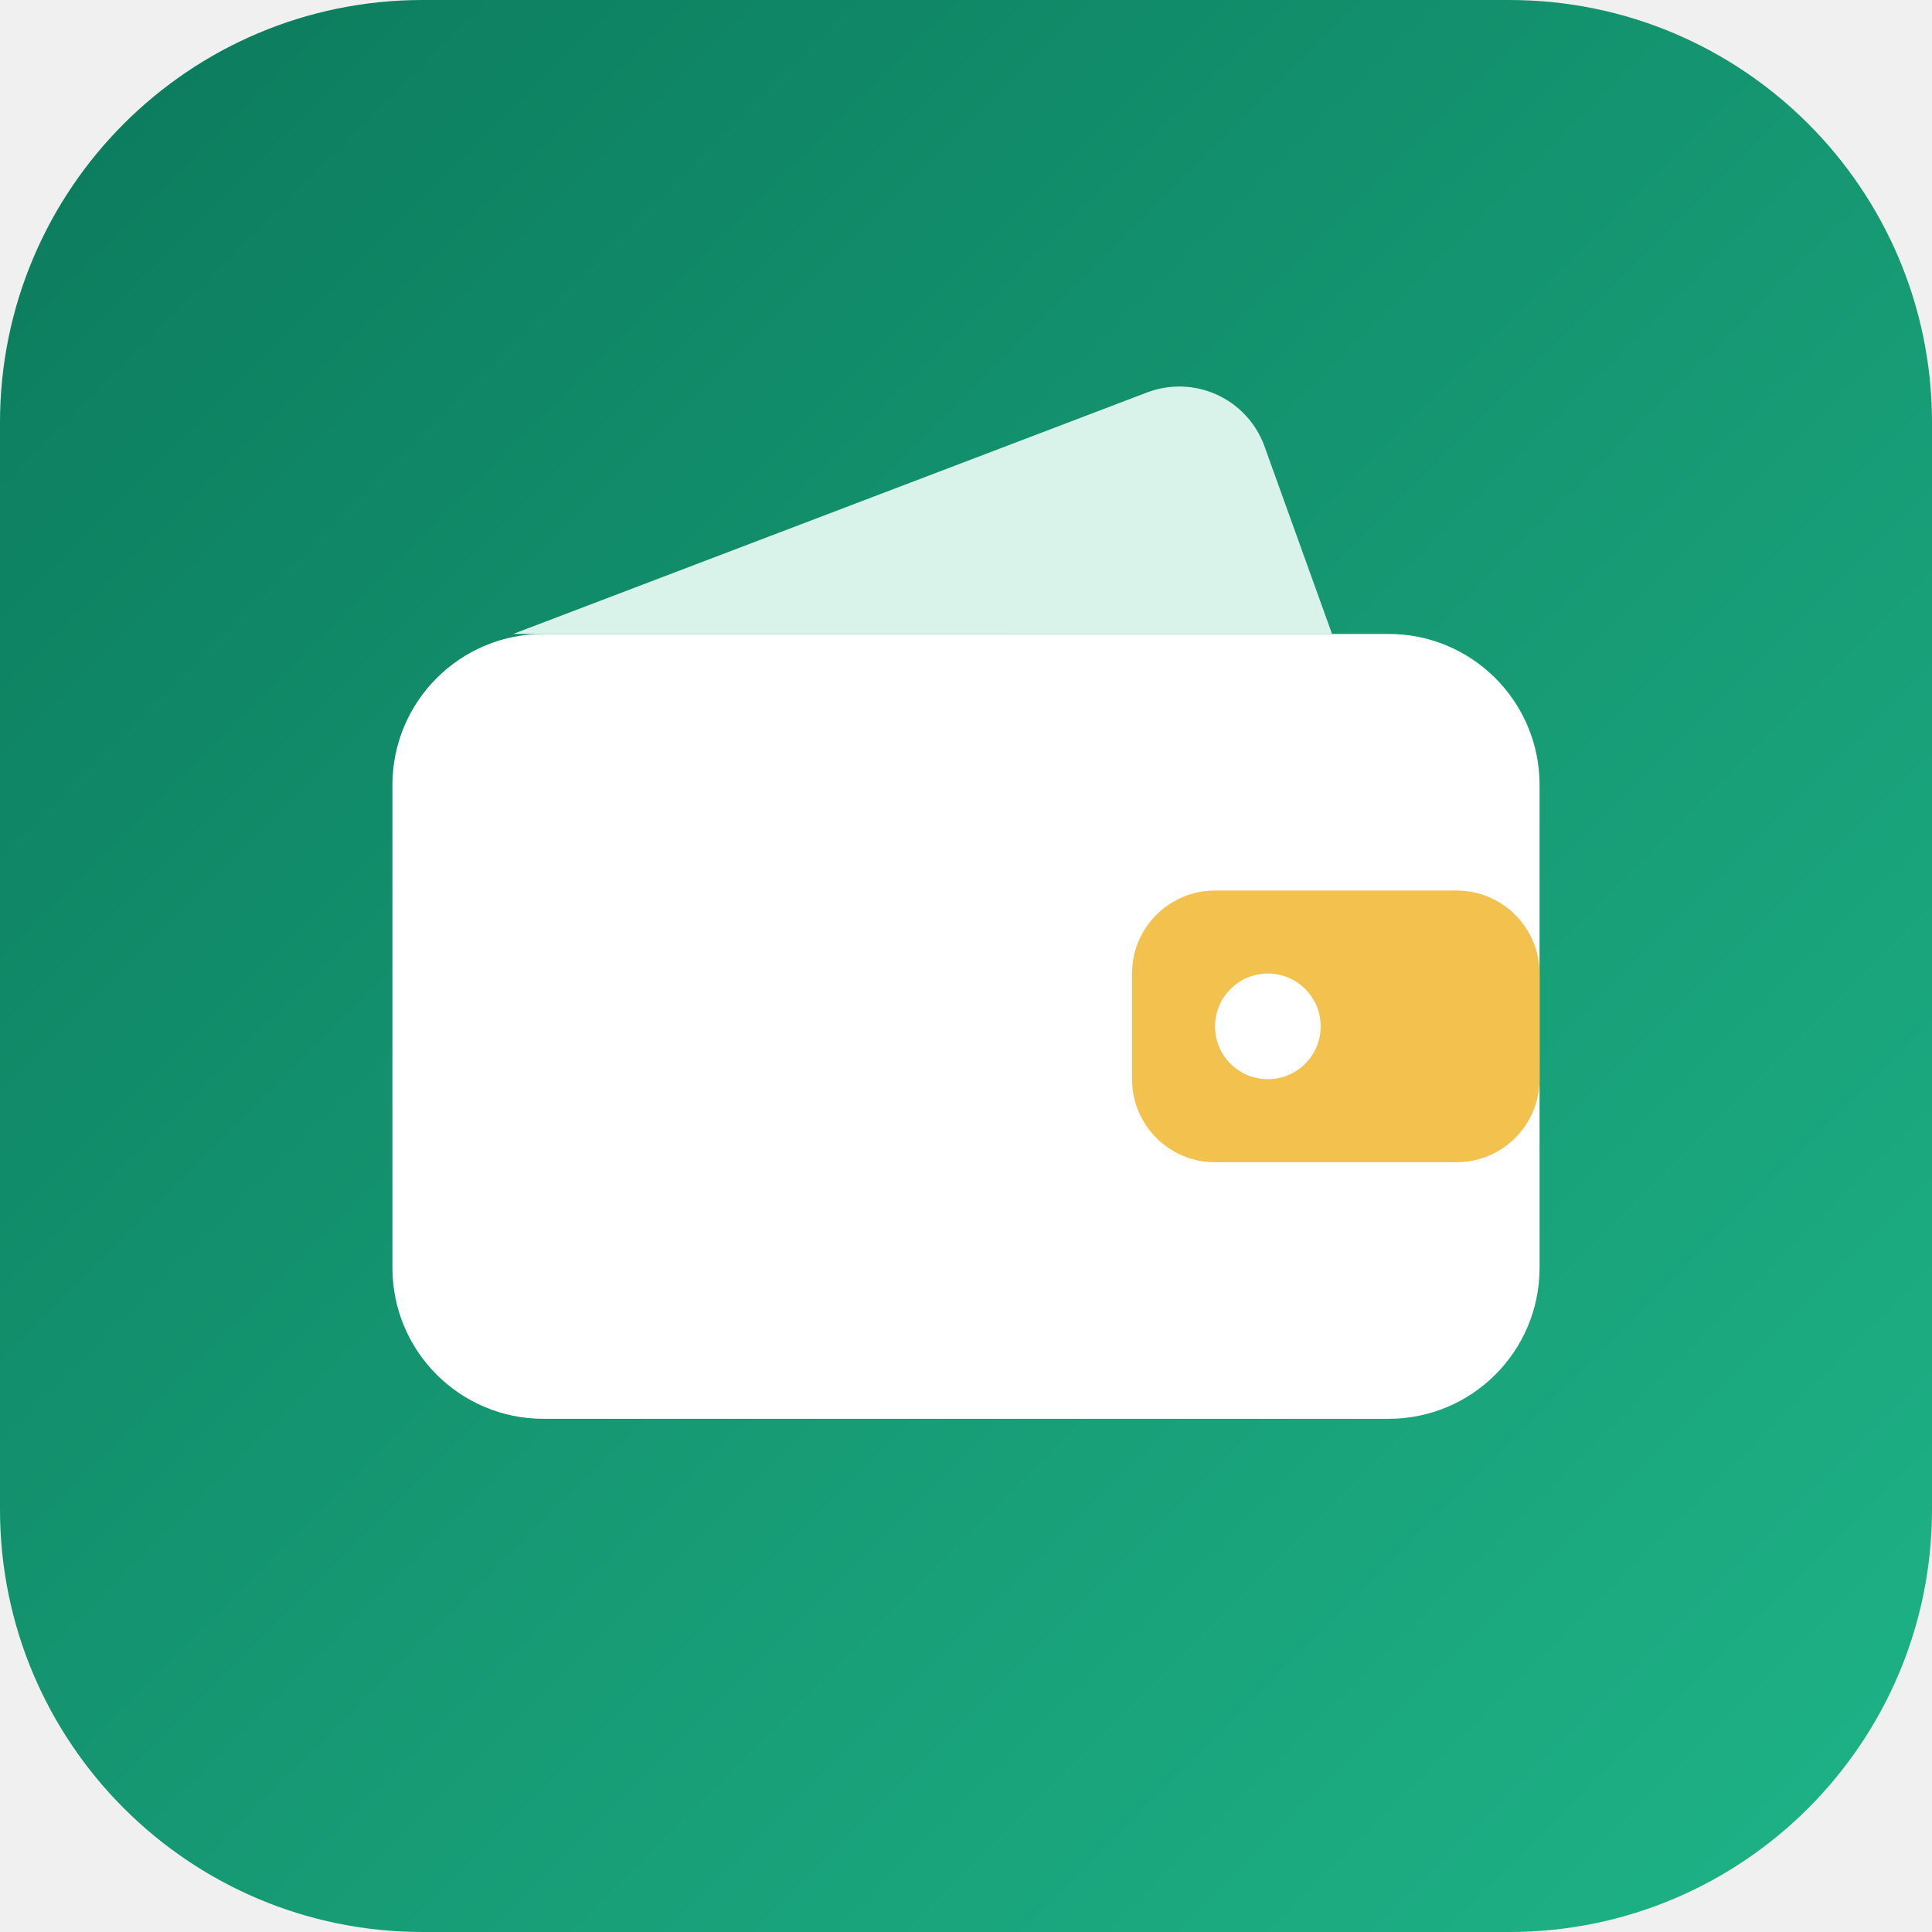
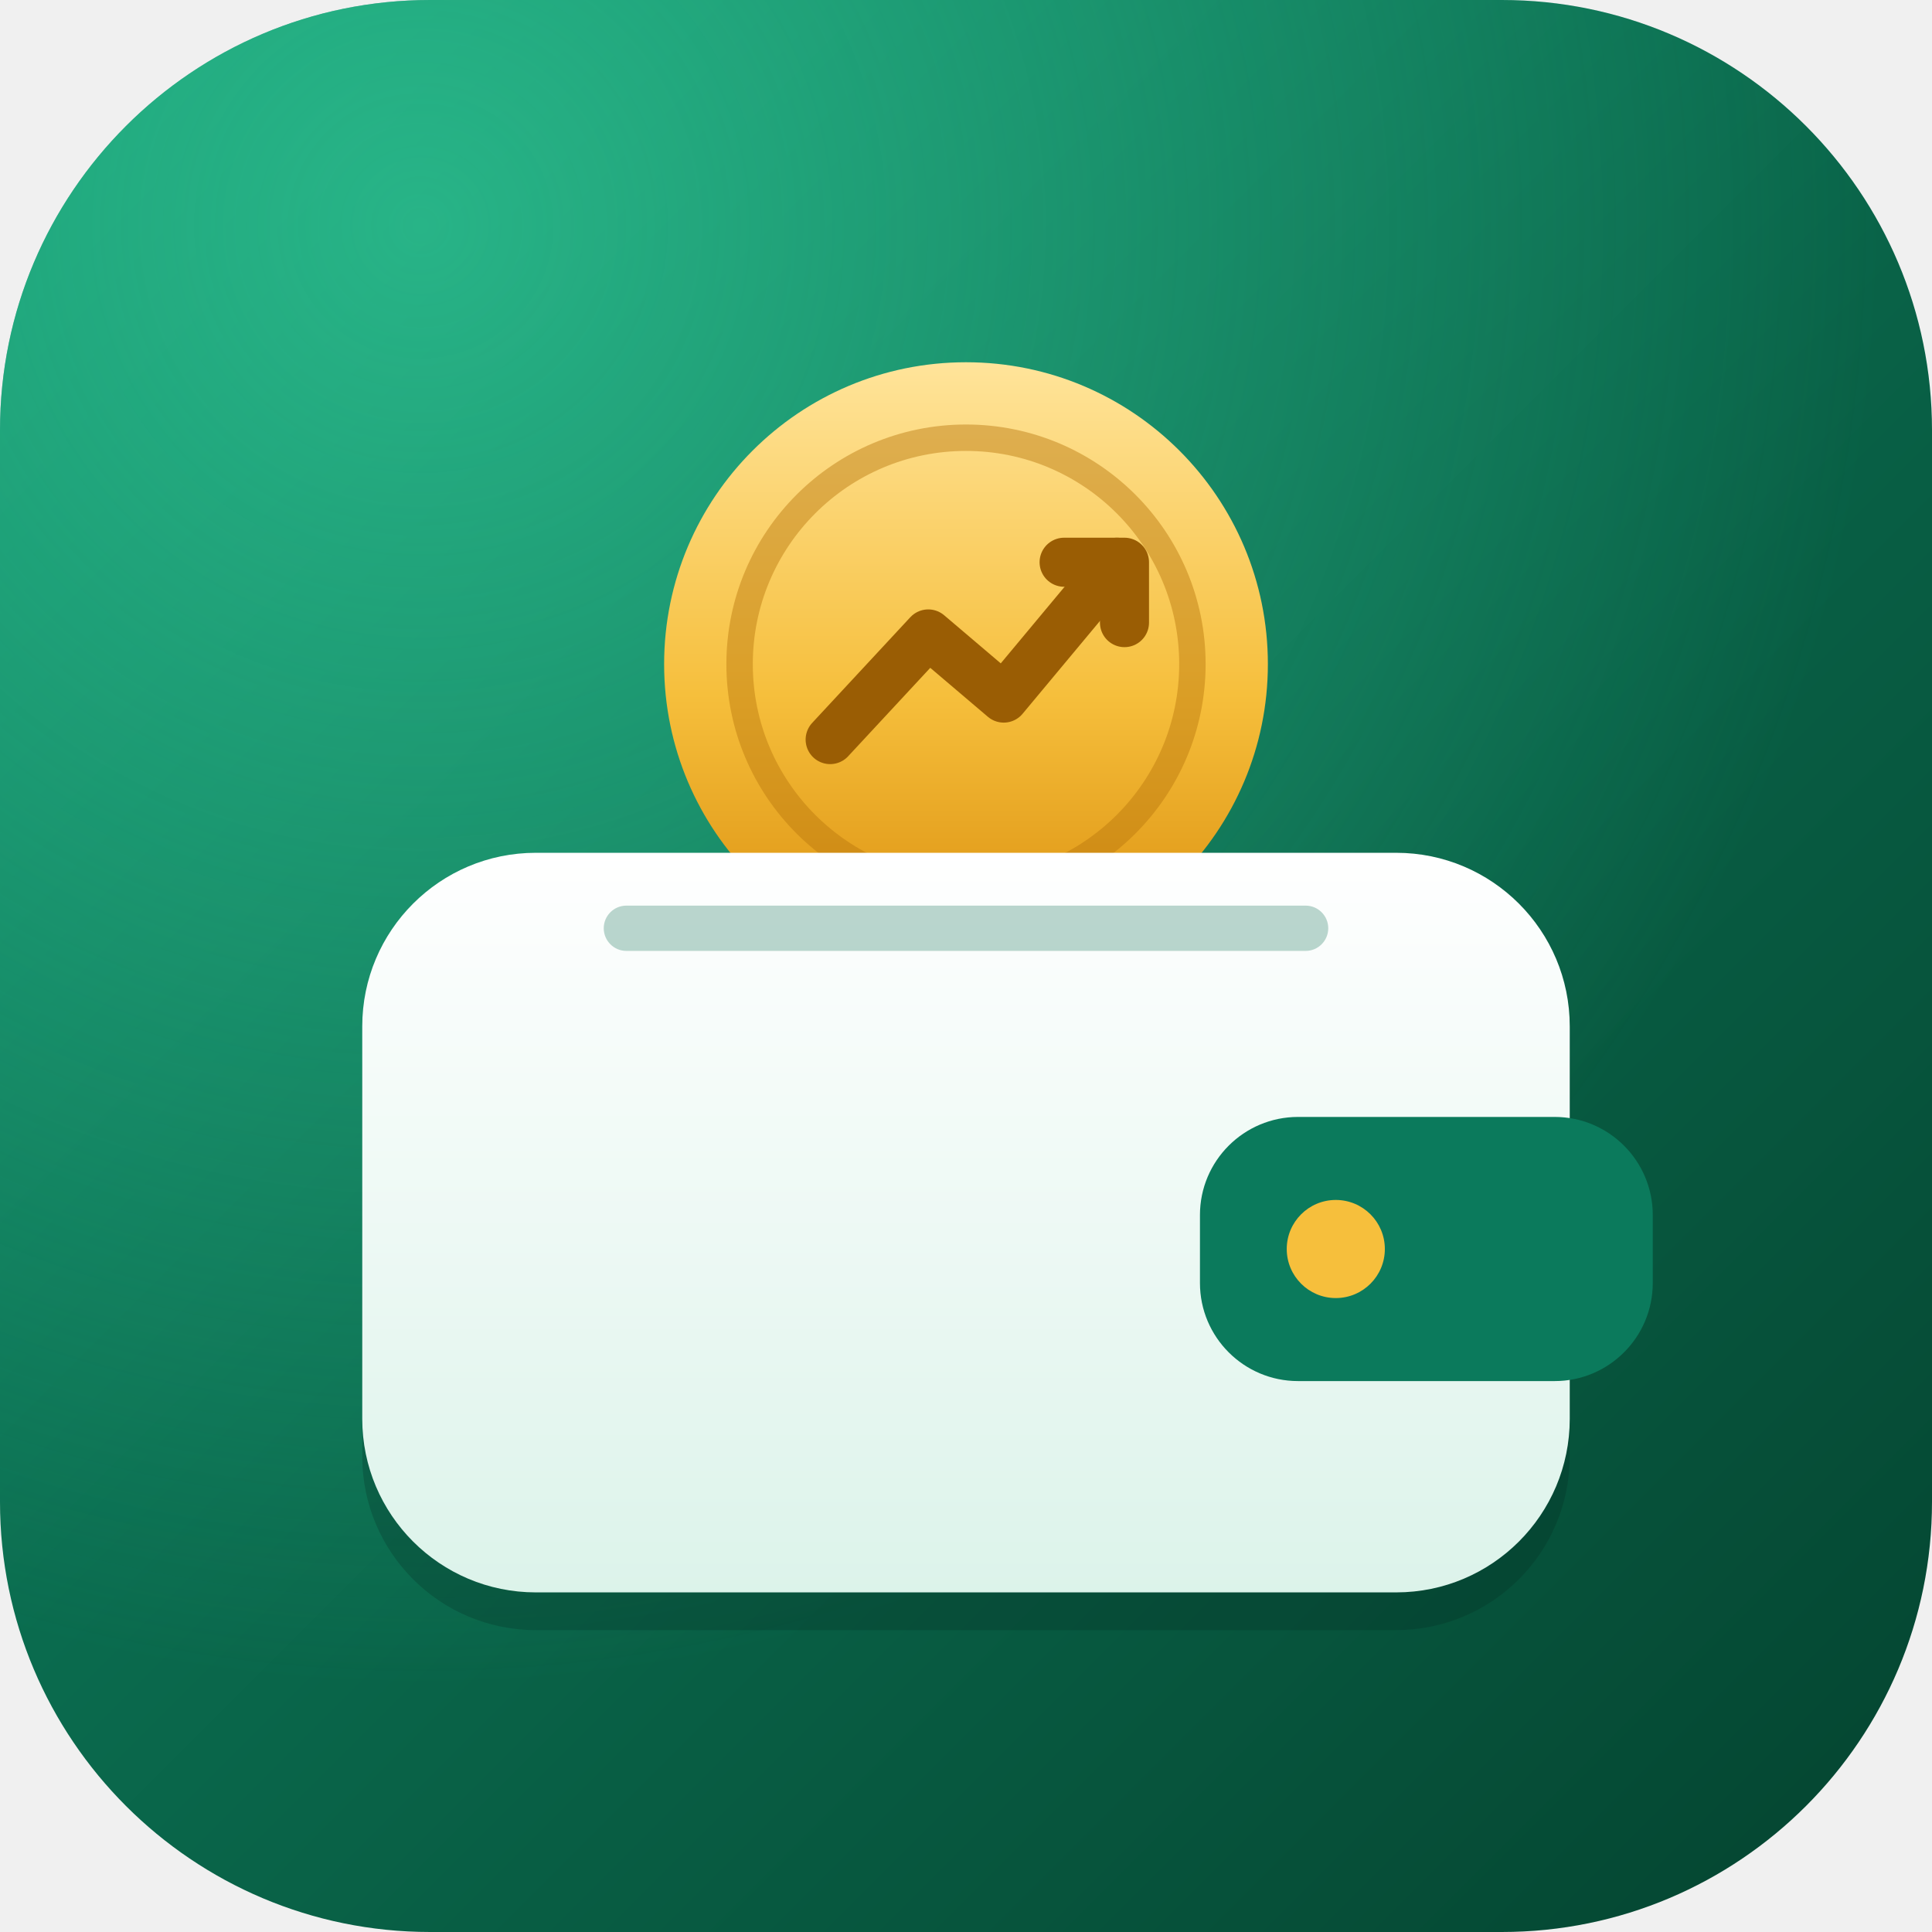
<svg xmlns="http://www.w3.org/2000/svg" viewBox="0 0 512 512">
-   <defs>
-     <linearGradient id="g" x1="0" y1="0" x2="1" y2="1">
-       <stop offset="0" stop-color="#0b7a5c" />
-       <stop offset="1" stop-color="#1fb488" />
-     </linearGradient>
-   </defs>
-   <rect width="512" height="512" rx="112" fill="url(#g)" />
-   <rect x="104" y="168" width="304" height="208" rx="40" fill="#fff" />
-   <path d="M136 168l168-64a24 24 0 0 1 31 14l18 50z" fill="#d9f3ea" />
-   <rect x="300" y="236" width="108" height="72" rx="22" fill="#f2c14e" />
-   <circle cx="336" cy="272" r="14" fill="#fff" />
+   <clipPath id="r">
+     <rect width="512" height="512" rx="114" />
+   </clipPath>
+   <g clip-path="url(#r)">
+     <defs>
+       <linearGradient id="e3bg" x1="0" y1="0" x2="1" y2="1">
+         <stop offset="0" stop-color="#0f8a66" />
+         <stop offset="1" stop-color="#04432f" />
+       </linearGradient>
+       <radialGradient id="e3gl" cx=".22" cy=".12" r=".75">
+         <stop offset="0" stop-color="#3ee0aa" stop-opacity=".55" />
+         <stop offset="1" stop-color="#3ee0aa" stop-opacity="0" />
+       </radialGradient>
+       <linearGradient id="e3coin" x1="0" y1="0" x2="0" y2="1">
+         <stop offset="0" stop-color="#ffe49a" />
+         <stop offset=".55" stop-color="#f6bf3c" />
+         <stop offset="1" stop-color="#d98d0c" />
+       </linearGradient>
+       <linearGradient id="e3wal" x1="0" y1="0" x2="0" y2="1">
+         <stop offset="0" stop-color="#ffffff" />
+         <stop offset="1" stop-color="#dcf3ea" />
+       </linearGradient>
+     </defs>
+     <rect width="512" height="512" fill="url(#e3bg)" />
+     <rect width="512" height="512" fill="url(#e3gl)" />
+     <g class="coin">
+       <circle cx="256" cy="176" r="80" fill="url(#e3coin)" />
+       <circle cx="256" cy="176" r="60" fill="none" stroke="#b9750a" stroke-width="7" opacity=".45" />
+       <path d="M220 196l26-28 20 17 30-36" fill="none" stroke="#9a5d04" stroke-width="13" stroke-linecap="round" stroke-linejoin="round" />
+       <path d="M282 149h16v16" fill="none" stroke="#9a5d04" stroke-width="13" stroke-linecap="round" stroke-linejoin="round" />
+     </g>
+     <rect x="96" y="226" width="320" height="196" rx="46" fill="#03291f" opacity=".25" transform="translate(0 10)" />
+     <rect x="96" y="226" width="320" height="196" rx="46" fill="url(#e3wal)" />
+     <rect x="160" y="240" width="192" height="12" rx="6" fill="#0b6b50" opacity=".28" />
+     <rect x="318" y="296" width="120" height="70" rx="26" fill="#0b7a5c" />
+     <circle cx="354" cy="331" r="13" fill="#f6bf3c" />
+   </g>
</svg>
